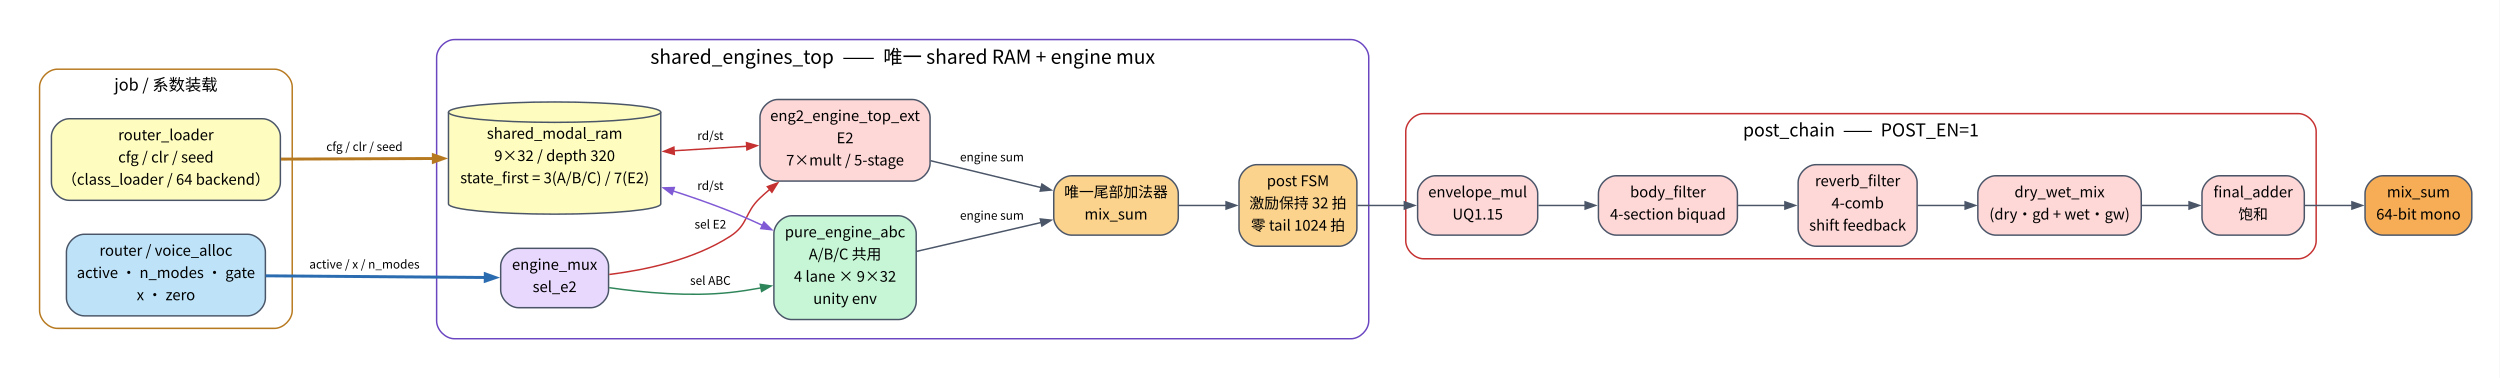
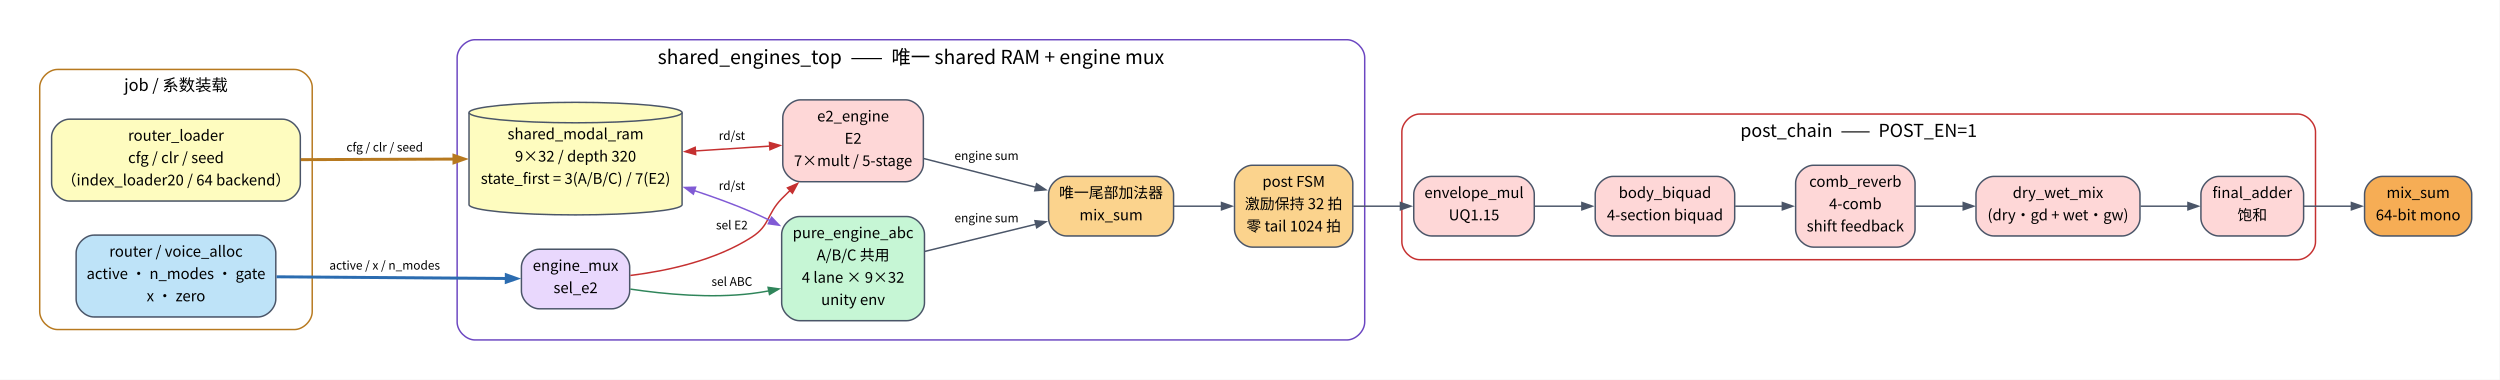
- <svg xmlns="http://www.w3.org/2000/svg" width="1688pt" height="255pt" viewBox="0.00 0.00 1688.00 255.00">
+ <svg xmlns="http://www.w3.org/2000/svg" width="1682pt" height="255pt" viewBox="0.00 0.00 1682.00 255.00">
  <g id="graph0" class="graph" transform="scale(1 1) rotate(0) translate(18.72 236.72)">
-     <polygon fill="white" stroke="none" points="-18.72,18.72 -18.72,-236.72 1668.96,-236.72 1668.96,18.72 -18.72,18.72" />
+     <polygon fill="white" stroke="none" points="-18.72,18.72 -18.72,-236.72 1662.96,-236.72 1662.96,18.72 -18.72,18.72" />
    <g id="clust1" class="cluster">
-       <path fill="white" stroke="#b7791f" d="M20,-15C20,-15 166.59,-15 166.59,-15 172.59,-15 178.59,-21 178.59,-27 178.59,-27 178.59,-178 178.59,-178 178.59,-184 172.59,-190 166.59,-190 166.59,-190 20,-190 20,-190 14,-190 8,-184 8,-178 8,-178 8,-27 8,-27 8,-21 14,-15 20,-15" />
-       <text xml:space="preserve" text-anchor="middle" x="93.3" y="-175.55" font-family="Noto Sans CJK TC" font-size="11.00">job / 系数装载</text>
+       <path fill="white" stroke="#b7791f" d="M20,-15C20,-15 179.34,-15 179.34,-15 185.34,-15 191.34,-21 191.34,-27 191.34,-27 191.34,-178 191.34,-178 191.34,-184 185.34,-190 179.34,-190 179.34,-190 20,-190 20,-190 14,-190 8,-184 8,-178 8,-178 8,-27 8,-27 8,-21 14,-15 20,-15" />
+       <text xml:space="preserve" text-anchor="middle" x="99.67" y="-175.55" font-family="Noto Sans CJK TC" font-size="11.00">job / 系数装载</text>
    </g>
    <g id="clust2" class="cluster">
-       <path fill="white" stroke="#6b46c1" d="M288.09,-8C288.09,-8 893.45,-8 893.45,-8 899.45,-8 905.45,-14 905.45,-20 905.45,-20 905.45,-198 905.45,-198 905.45,-204 899.45,-210 893.45,-210 893.45,-210 288.09,-210 288.09,-210 282.09,-210 276.09,-204 276.09,-198 276.09,-198 276.09,-20 276.09,-20 276.09,-14 282.09,-8 288.09,-8" />
-       <text xml:space="preserve" text-anchor="middle" x="590.77" y="-193.65" font-family="Noto Sans CJK TC" font-size="13.00">shared_engines_top  ——  唯一 shared RAM + engine mux</text>
+       <path fill="white" stroke="#6b46c1" d="M300.84,-8C300.84,-8 887.45,-8 887.45,-8 893.45,-8 899.45,-14 899.45,-20 899.45,-20 899.45,-198 899.45,-198 899.45,-204 893.45,-210 887.45,-210 887.45,-210 300.84,-210 300.84,-210 294.84,-210 288.84,-204 288.84,-198 288.84,-198 288.84,-20 288.84,-20 288.84,-14 294.84,-8 300.84,-8" />
+       <text xml:space="preserve" text-anchor="middle" x="594.15" y="-193.65" font-family="Noto Sans CJK TC" font-size="13.00">shared_engines_top  ——  唯一 shared RAM + engine mux</text>
    </g>
    <g id="clust3" class="cluster">
-       <path fill="white" stroke="#c53030" d="M942.45,-62C942.45,-62 1533.15,-62 1533.15,-62 1539.15,-62 1545.15,-68 1545.15,-74 1545.15,-74 1545.15,-148 1545.15,-148 1545.15,-154 1539.15,-160 1533.15,-160 1533.15,-160 942.45,-160 942.45,-160 936.45,-160 930.45,-154 930.45,-148 930.45,-148 930.45,-74 930.45,-74 930.45,-68 936.45,-62 942.45,-62" />
-       <text xml:space="preserve" text-anchor="middle" x="1237.8" y="-144.6" font-family="Noto Sans CJK TC" font-size="12.00">post_chain  ——  POST_EN=1</text>
+       <path fill="white" stroke="#c53030" d="M936.45,-62C936.45,-62 1527.15,-62 1527.15,-62 1533.15,-62 1539.15,-68 1539.15,-74 1539.15,-74 1539.15,-148 1539.15,-148 1539.15,-154 1533.15,-160 1527.15,-160 1527.15,-160 936.45,-160 936.45,-160 930.45,-160 924.45,-154 924.45,-148 924.45,-148 924.45,-74 924.45,-74 924.45,-68 930.45,-62 936.45,-62" />
+       <text xml:space="preserve" text-anchor="middle" x="1231.8" y="-144.6" font-family="Noto Sans CJK TC" font-size="12.00">post_chain  ——  POST_EN=1</text>
    </g>
    <g id="node1" class="node">
-       <path fill="#fefcbf" stroke="#4a5568" d="M158.59,-156.54C158.59,-156.54 28,-156.54 28,-156.54 22,-156.54 16,-150.54 16,-144.54 16,-144.54 16,-113.46 16,-113.46 16,-107.46 22,-101.46 28,-101.46 28,-101.46 158.59,-101.46 158.59,-101.46 164.59,-101.46 170.59,-107.46 170.59,-113.46 170.59,-113.46 170.59,-144.54 170.59,-144.54 170.59,-150.54 164.59,-156.54 158.59,-156.54" />
-       <text xml:space="preserve" text-anchor="middle" x="93.3" y="-142" font-family="Noto Sans CJK TC" font-size="10.00">router_loader</text>
-       <text xml:space="preserve" text-anchor="middle" x="93.3" y="-127" font-family="Noto Sans CJK TC" font-size="10.00">cfg / clr / seed</text>
-       <text xml:space="preserve" text-anchor="middle" x="93.3" y="-112" font-family="Noto Sans CJK TC" font-size="10.00">（class_loader / 64 backend）</text>
+       <path fill="#fefcbf" stroke="#4a5568" d="M171.34,-156.54C171.34,-156.54 28,-156.54 28,-156.54 22,-156.54 16,-150.54 16,-144.54 16,-144.54 16,-113.46 16,-113.46 16,-107.46 22,-101.46 28,-101.46 28,-101.46 171.34,-101.46 171.34,-101.46 177.34,-101.46 183.34,-107.46 183.34,-113.46 183.34,-113.46 183.34,-144.54 183.34,-144.54 183.34,-150.54 177.34,-156.54 171.34,-156.54" />
+       <text xml:space="preserve" text-anchor="middle" x="99.67" y="-142" font-family="Noto Sans CJK TC" font-size="10.00">router_loader</text>
+       <text xml:space="preserve" text-anchor="middle" x="99.67" y="-127" font-family="Noto Sans CJK TC" font-size="10.00">cfg / clr / seed</text>
+       <text xml:space="preserve" text-anchor="middle" x="99.67" y="-112" font-family="Noto Sans CJK TC" font-size="10.00">（index_loader20 / 64 backend）</text>
    </g>
    <g id="node6" class="node">
-       <path fill="#fefcbf" stroke="#4a5568" d="M427.43,-160.98C427.43,-164.78 395.31,-167.87 355.76,-167.87 316.21,-167.87 284.09,-164.78 284.09,-160.98 284.09,-160.98 284.09,-99.02 284.09,-99.02 284.09,-95.22 316.21,-92.13 355.76,-92.13 395.31,-92.13 427.43,-95.22 427.43,-99.02 427.43,-99.02 427.43,-160.98 427.43,-160.98" />
-       <path fill="none" stroke="#4a5568" d="M427.43,-160.98C427.43,-157.18 395.31,-154.1 355.76,-154.1 316.21,-154.1 284.09,-157.18 284.09,-160.98" />
-       <text xml:space="preserve" text-anchor="middle" x="355.76" y="-143" font-family="Noto Sans CJK TC" font-size="10.00">shared_modal_ram</text>
-       <text xml:space="preserve" text-anchor="middle" x="355.76" y="-128" font-family="Noto Sans CJK TC" font-size="10.00">9×32 / depth 320</text>
-       <text xml:space="preserve" text-anchor="middle" x="355.76" y="-113" font-family="Noto Sans CJK TC" font-size="10.00">state_first = 3(A/B/C) / 7(E2)</text>
+       <path fill="#fefcbf" stroke="#4a5568" d="M440.18,-160.98C440.18,-164.78 408.06,-167.87 368.51,-167.87 328.96,-167.87 296.84,-164.78 296.84,-160.98 296.84,-160.98 296.84,-99.02 296.84,-99.02 296.84,-95.22 328.96,-92.13 368.51,-92.13 408.06,-92.13 440.18,-95.22 440.18,-99.02 440.18,-99.02 440.18,-160.98 440.18,-160.98" />
+       <path fill="none" stroke="#4a5568" d="M440.18,-160.98C440.18,-157.18 408.06,-154.1 368.51,-154.1 328.96,-154.1 296.84,-157.18 296.84,-160.98" />
+       <text xml:space="preserve" text-anchor="middle" x="368.51" y="-143" font-family="Noto Sans CJK TC" font-size="10.00">shared_modal_ram</text>
+       <text xml:space="preserve" text-anchor="middle" x="368.51" y="-128" font-family="Noto Sans CJK TC" font-size="10.00">9×32 / depth 320</text>
+       <text xml:space="preserve" text-anchor="middle" x="368.51" y="-113" font-family="Noto Sans CJK TC" font-size="10.00">state_first = 3(A/B/C) / 7(E2)</text>
    </g>
    <g id="edge1" class="edge">
-       <path fill="none" stroke="#b7791f" stroke-width="2" d="M171.03,-129.29C203.96,-129.42 242.4,-129.57 275.59,-129.7" />
-       <polygon fill="#b7791f" stroke="#b7791f" stroke-width="2" points="273.87,-132.14 280.88,-129.72 273.89,-127.24 273.87,-132.14" />
-       <text xml:space="preserve" text-anchor="middle" x="227.34" y="-134.8" font-family="Noto Sans CJK TC" font-size="8.00">cfg / clr / seed</text>
+       <path fill="none" stroke="#b7791f" stroke-width="2" d="M183.64,-129.31C217.06,-129.44 255.44,-129.58 288.46,-129.7" />
+       <polygon fill="#b7791f" stroke="#b7791f" stroke-width="2" points="286.7,-132.15 293.71,-129.72 286.72,-127.25 286.7,-132.15" />
+       <text xml:space="preserve" text-anchor="middle" x="240.09" y="-134.8" font-family="Noto Sans CJK TC" font-size="8.00">cfg / clr / seed</text>
    </g>
    <g id="node2" class="node">
-       <path fill="#bee3f8" stroke="#4a5568" d="M148.47,-78.54C148.47,-78.54 38.13,-78.54 38.13,-78.54 32.13,-78.54 26.13,-72.54 26.13,-66.54 26.13,-66.54 26.13,-35.46 26.13,-35.46 26.13,-29.46 32.13,-23.46 38.13,-23.46 38.13,-23.46 148.47,-23.46 148.47,-23.46 154.47,-23.46 160.47,-29.46 160.47,-35.46 160.47,-35.46 160.47,-66.54 160.47,-66.54 160.47,-72.54 154.47,-78.54 148.47,-78.54" />
-       <text xml:space="preserve" text-anchor="middle" x="93.3" y="-64" font-family="Noto Sans CJK TC" font-size="10.00">router / voice_alloc</text>
-       <text xml:space="preserve" text-anchor="middle" x="93.3" y="-49" font-family="Noto Sans CJK TC" font-size="10.00">active · n_modes · gate</text>
-       <text xml:space="preserve" text-anchor="middle" x="93.3" y="-34" font-family="Noto Sans CJK TC" font-size="10.00">x · zero</text>
+       <path fill="#bee3f8" stroke="#4a5568" d="M154.84,-78.54C154.84,-78.54 44.5,-78.54 44.5,-78.54 38.5,-78.54 32.5,-72.54 32.5,-66.54 32.5,-66.54 32.5,-35.46 32.5,-35.46 32.5,-29.46 38.5,-23.46 44.5,-23.46 44.5,-23.46 154.84,-23.46 154.84,-23.46 160.84,-23.46 166.84,-29.46 166.84,-35.46 166.84,-35.46 166.84,-66.54 166.84,-66.54 166.84,-72.54 160.84,-78.54 154.84,-78.54" />
+       <text xml:space="preserve" text-anchor="middle" x="99.67" y="-64" font-family="Noto Sans CJK TC" font-size="10.00">router / voice_alloc</text>
+       <text xml:space="preserve" text-anchor="middle" x="99.67" y="-49" font-family="Noto Sans CJK TC" font-size="10.00">active · n_modes · gate</text>
+       <text xml:space="preserve" text-anchor="middle" x="99.67" y="-34" font-family="Noto Sans CJK TC" font-size="10.00">x · zero</text>
    </g>
    <g id="node3" class="node">
-       <path fill="#e9d8fd" stroke="#4a5568" d="M380.18,-69.04C380.18,-69.04 331.34,-69.04 331.34,-69.04 325.34,-69.04 319.34,-63.04 319.34,-57.04 319.34,-57.04 319.34,-40.96 319.34,-40.96 319.34,-34.96 325.34,-28.96 331.34,-28.96 331.34,-28.96 380.18,-28.96 380.18,-28.96 386.18,-28.96 392.18,-34.96 392.18,-40.96 392.18,-40.96 392.18,-57.04 392.18,-57.04 392.18,-63.04 386.18,-69.04 380.18,-69.04" />
-       <text xml:space="preserve" text-anchor="middle" x="355.76" y="-54.5" font-family="Noto Sans CJK TC" font-size="10.00">engine_mux</text>
-       <text xml:space="preserve" text-anchor="middle" x="355.76" y="-39.5" font-family="Noto Sans CJK TC" font-size="10.00">sel_e2</text>
+       <path fill="#e9d8fd" stroke="#4a5568" d="M392.93,-69.04C392.93,-69.04 344.09,-69.04 344.09,-69.04 338.09,-69.04 332.09,-63.04 332.09,-57.04 332.09,-57.04 332.09,-40.96 332.09,-40.96 332.09,-34.96 338.09,-28.96 344.09,-28.96 344.09,-28.96 392.93,-28.96 392.93,-28.96 398.93,-28.96 404.93,-34.96 404.93,-40.96 404.93,-40.96 404.93,-57.04 404.93,-57.04 404.93,-63.04 398.93,-69.04 392.93,-69.04" />
+       <text xml:space="preserve" text-anchor="middle" x="368.51" y="-54.5" font-family="Noto Sans CJK TC" font-size="10.00">engine_mux</text>
+       <text xml:space="preserve" text-anchor="middle" x="368.51" y="-39.5" font-family="Noto Sans CJK TC" font-size="10.00">sel_e2</text>
    </g>
    <g id="edge2" class="edge">
-       <path fill="none" stroke="#2b6cb0" stroke-width="2" d="M160.7,-50.49C207.69,-50.13 269.43,-49.66 310.51,-49.34" />
-       <polygon fill="#2b6cb0" stroke="#2b6cb0" stroke-width="2" points="308.95,-51.8 315.93,-49.3 308.91,-46.9 308.95,-51.8" />
-       <text xml:space="preserve" text-anchor="middle" x="227.34" y="-55.39" font-family="Noto Sans CJK TC" font-size="8.00">active / x / n_modes</text>
+       <path fill="none" stroke="#2b6cb0" stroke-width="2" d="M167.32,-50.5C216.13,-50.13 281.01,-49.65 323.49,-49.33" />
+       <polygon fill="#2b6cb0" stroke="#2b6cb0" stroke-width="2" points="321.93,-51.79 328.91,-49.29 321.89,-46.89 321.93,-51.79" />
+       <text xml:space="preserve" text-anchor="middle" x="240.09" y="-55.33" font-family="Noto Sans CJK TC" font-size="8.00">active / x / n_modes</text>
    </g>
    <g id="node4" class="node">
-       <path fill="#c6f6d5" stroke="#4a5568" d="M587.9,-91.04C587.9,-91.04 515.81,-91.04 515.81,-91.04 509.81,-91.04 503.81,-85.04 503.81,-79.04 503.81,-79.04 503.81,-32.96 503.81,-32.96 503.81,-26.96 509.81,-20.96 515.81,-20.96 515.81,-20.96 587.9,-20.96 587.9,-20.96 593.9,-20.96 599.9,-26.96 599.9,-32.96 599.9,-32.96 599.9,-79.04 599.9,-79.04 599.9,-85.04 593.9,-91.04 587.9,-91.04" />
-       <text xml:space="preserve" text-anchor="middle" x="551.85" y="-76.5" font-family="Noto Sans CJK TC" font-size="10.00">pure_engine_abc</text>
-       <text xml:space="preserve" text-anchor="middle" x="551.85" y="-61.5" font-family="Noto Sans CJK TC" font-size="10.00">A/B/C 共用</text>
-       <text xml:space="preserve" text-anchor="middle" x="551.85" y="-46.5" font-family="Noto Sans CJK TC" font-size="10.00">4 lane × 9×32</text>
-       <text xml:space="preserve" text-anchor="middle" x="551.85" y="-31.5" font-family="Noto Sans CJK TC" font-size="10.00">unity env</text>
+       <path fill="#c6f6d5" stroke="#4a5568" d="M591.27,-91.04C591.27,-91.04 519.18,-91.04 519.18,-91.04 513.18,-91.04 507.18,-85.04 507.18,-79.04 507.18,-79.04 507.18,-32.96 507.18,-32.96 507.18,-26.96 513.18,-20.96 519.18,-20.96 519.18,-20.96 591.27,-20.96 591.27,-20.96 597.27,-20.96 603.27,-26.96 603.27,-32.96 603.27,-32.96 603.27,-79.04 603.27,-79.04 603.27,-85.04 597.27,-91.04 591.27,-91.04" />
+       <text xml:space="preserve" text-anchor="middle" x="555.23" y="-76.5" font-family="Noto Sans CJK TC" font-size="10.00">pure_engine_abc</text>
+       <text xml:space="preserve" text-anchor="middle" x="555.23" y="-61.5" font-family="Noto Sans CJK TC" font-size="10.00">A/B/C 共用</text>
+       <text xml:space="preserve" text-anchor="middle" x="555.23" y="-46.5" font-family="Noto Sans CJK TC" font-size="10.00">4 lane × 9×32</text>
+       <text xml:space="preserve" text-anchor="middle" x="555.23" y="-31.5" font-family="Noto Sans CJK TC" font-size="10.00">unity env</text>
    </g>
    <g id="edge3" class="edge">
-       <path fill="none" stroke="#2f855a" d="M392.59,-42.49C415.93,-39.12 447.02,-36.28 474.43,-39.25 481.22,-39.99 488.3,-41.08 495.28,-42.36" />
-       <polygon fill="#2f855a" stroke="#2f855a" points="494.59,-44.72 501.93,-43.65 495.53,-39.91 494.59,-44.72" />
-       <text xml:space="preserve" text-anchor="middle" x="460.93" y="-44.4" font-family="Noto Sans CJK TC" font-size="8.00">sel ABC</text>
+       <path fill="none" stroke="#2f855a" d="M405.38,-42.22C428.72,-38.75 459.82,-35.88 487.18,-39.25 491,-39.72 494.91,-40.33 498.84,-41.05" />
+       <polygon fill="#2f855a" stroke="#2f855a" points="498.05,-43.39 505.4,-42.35 499.01,-38.59 498.05,-43.39" />
+       <text xml:space="preserve" text-anchor="middle" x="473.68" y="-44.4" font-family="Noto Sans CJK TC" font-size="8.00">sel ABC</text>
    </g>
    <g id="node5" class="node">
-       <path fill="#fed7d7" stroke="#4a5568" d="M597.27,-169.54C597.27,-169.54 506.43,-169.54 506.43,-169.54 500.43,-169.54 494.43,-163.54 494.43,-157.54 494.43,-157.54 494.43,-126.46 494.43,-126.46 494.43,-120.46 500.43,-114.46 506.43,-114.46 506.43,-114.46 597.27,-114.46 597.27,-114.46 603.27,-114.46 609.27,-120.46 609.27,-126.46 609.27,-126.46 609.27,-157.54 609.27,-157.54 609.27,-163.54 603.27,-169.54 597.27,-169.54" />
-       <text xml:space="preserve" text-anchor="middle" x="551.85" y="-155" font-family="Noto Sans CJK TC" font-size="10.00">eng2_engine_top_ext</text>
-       <text xml:space="preserve" text-anchor="middle" x="551.85" y="-140" font-family="Noto Sans CJK TC" font-size="10.00">E2</text>
-       <text xml:space="preserve" text-anchor="middle" x="551.85" y="-125" font-family="Noto Sans CJK TC" font-size="10.00">7×mult / 5-stage</text>
+       <path fill="#fed7d7" stroke="#4a5568" d="M590.52,-169.54C590.52,-169.54 519.93,-169.54 519.93,-169.54 513.93,-169.54 507.93,-163.54 507.93,-157.54 507.93,-157.54 507.93,-126.46 507.93,-126.46 507.93,-120.46 513.93,-114.46 519.93,-114.46 519.93,-114.46 590.52,-114.46 590.52,-114.46 596.52,-114.46 602.52,-120.46 602.52,-126.46 602.52,-126.46 602.52,-157.54 602.52,-157.54 602.52,-163.54 596.52,-169.54 590.52,-169.54" />
+       <text xml:space="preserve" text-anchor="middle" x="555.23" y="-155" font-family="Noto Sans CJK TC" font-size="10.00">e2_engine</text>
+       <text xml:space="preserve" text-anchor="middle" x="555.23" y="-140" font-family="Noto Sans CJK TC" font-size="10.00">E2</text>
+       <text xml:space="preserve" text-anchor="middle" x="555.23" y="-125" font-family="Noto Sans CJK TC" font-size="10.00">7×mult / 5-stage</text>
    </g>
    <g id="edge4" class="edge">
-       <path fill="none" stroke="#c53030" d="M392.65,-51.39C417.31,-54.45 449.89,-61.42 474.43,-77.25 486.61,-85.11 483.9,-93.04 494.43,-103 496.59,-105.04 498.87,-107.06 501.21,-109.03" />
-       <polygon fill="#c53030" stroke="#c53030" points="499.4,-110.72 506.39,-113.2 502.47,-106.9 499.4,-110.72" />
-       <text xml:space="preserve" text-anchor="middle" x="460.93" y="-82.4" font-family="Noto Sans CJK TC" font-size="8.00">sel E2</text>
+       <path fill="none" stroke="#c53030" d="M405.4,-51.39C430.06,-54.45 462.64,-61.42 487.18,-77.25 499.36,-85.11 497.1,-92.59 507.18,-103 509.03,-104.91 510.96,-106.81 512.95,-108.7" />
+       <polygon fill="#c53030" stroke="#c53030" points="511.1,-110.33 517.92,-113.26 514.42,-106.72 511.1,-110.33" />
+       <text xml:space="preserve" text-anchor="middle" x="473.68" y="-82.4" font-family="Noto Sans CJK TC" font-size="8.00">sel E2</text>
    </g>
    <g id="node7" class="node">
-       <path fill="#fbd38d" stroke="#4a5568" d="M764.86,-118.04C764.86,-118.04 704.77,-118.04 704.77,-118.04 698.77,-118.04 692.77,-112.04 692.77,-106.04 692.77,-106.04 692.77,-89.96 692.77,-89.96 692.77,-83.96 698.77,-77.96 704.77,-77.96 704.77,-77.96 764.86,-77.96 764.86,-77.96 770.86,-77.96 776.86,-83.96 776.86,-89.96 776.86,-89.96 776.86,-106.04 776.86,-106.04 776.86,-112.04 770.86,-118.04 764.86,-118.04" />
-       <text xml:space="preserve" text-anchor="middle" x="734.82" y="-103.5" font-family="Noto Sans CJK TC" font-size="10.00">唯一尾部加法器</text>
-       <text xml:space="preserve" text-anchor="middle" x="734.82" y="-88.5" font-family="Noto Sans CJK TC" font-size="10.00">mix_sum</text>
+       <path fill="#fbd38d" stroke="#4a5568" d="M758.86,-118.04C758.86,-118.04 698.77,-118.04 698.77,-118.04 692.77,-118.04 686.77,-112.04 686.77,-106.04 686.77,-106.04 686.77,-89.96 686.77,-89.96 686.77,-83.96 692.77,-77.96 698.77,-77.96 698.77,-77.96 758.86,-77.96 758.86,-77.96 764.86,-77.96 770.86,-83.96 770.86,-89.96 770.86,-89.96 770.86,-106.04 770.86,-106.04 770.86,-112.04 764.86,-118.04 758.86,-118.04" />
+       <text xml:space="preserve" text-anchor="middle" x="728.82" y="-103.5" font-family="Noto Sans CJK TC" font-size="10.00">唯一尾部加法器</text>
+       <text xml:space="preserve" text-anchor="middle" x="728.82" y="-88.5" font-family="Noto Sans CJK TC" font-size="10.00">mix_sum</text>
    </g>
    <g id="edge7" class="edge">
-       <path fill="none" stroke="#4a5568" d="M599.92,-66.93C625.93,-72.96 658.2,-80.45 684.55,-86.57" />
-       <polygon fill="#4a5568" stroke="#4a5568" points="683.67,-88.88 691.05,-88.07 684.78,-84.1 683.67,-88.88" />
-       <text xml:space="preserve" text-anchor="middle" x="651.02" y="-88.37" font-family="Noto Sans CJK TC" font-size="8.00">engine sum</text>
+       <path fill="none" stroke="#4a5568" d="M603.57,-67.59C626.82,-73.28 654.81,-80.13 678.34,-85.89" />
+       <polygon fill="#4a5568" stroke="#4a5568" points="677.61,-88.23 684.99,-87.52 678.78,-83.47 677.61,-88.23" />
+       <text xml:space="preserve" text-anchor="middle" x="645.02" y="-87.15" font-family="Noto Sans CJK TC" font-size="8.00">engine sum</text>
    </g>
    <g id="edge8" class="edge">
-       <path fill="none" stroke="#4a5568" d="M609.61,-128.2C633.63,-122.36 661.34,-115.62 684.49,-109.99" />
-       <polygon fill="#4a5568" stroke="#4a5568" points="684.78,-112.44 691,-108.41 683.62,-107.68 684.78,-112.44" />
-       <text xml:space="preserve" text-anchor="middle" x="651.02" y="-127.78" font-family="Noto Sans CJK TC" font-size="8.00">engine sum</text>
+       <path fill="none" stroke="#4a5568" d="M602.66,-130.09C626.01,-124.11 654.33,-116.84 678.11,-110.74" />
+       <polygon fill="#4a5568" stroke="#4a5568" points="678.69,-113.13 684.86,-109.02 677.47,-108.38 678.69,-113.13" />
+       <text xml:space="preserve" text-anchor="middle" x="645.02" y="-129.09" font-family="Noto Sans CJK TC" font-size="8.00">engine sum</text>
    </g>
    <g id="edge5" class="edge">
-       <path fill="none" stroke="#805ad5" d="M435.8,-107.78C448.83,-103.56 462.1,-98.91 474.43,-94 481.66,-91.12 489.13,-87.82 496.45,-84.4" />
-       <polygon fill="#805ad5" stroke="#805ad5" points="435.09,-105.43 429.17,-109.89 436.58,-110.1 435.09,-105.43" />
-       <polygon fill="#805ad5" stroke="#805ad5" points="497.07,-86.82 502.34,-81.6 494.97,-82.4 497.07,-86.82" />
-       <text xml:space="preserve" text-anchor="middle" x="460.93" y="-108.48" font-family="Noto Sans CJK TC" font-size="8.00">rd/st</text>
+       <path fill="none" stroke="#805ad5" d="M448.16,-108.56C461.36,-104.22 474.79,-99.33 487.18,-94 491.25,-92.25 495.39,-90.31 499.51,-88.27" />
+       <polygon fill="#805ad5" stroke="#805ad5" points="447.77,-106.11 441.86,-110.59 449.27,-110.78 447.77,-106.11" />
+       <polygon fill="#805ad5" stroke="#805ad5" points="500.43,-90.56 505.55,-85.19 498.2,-86.19 500.43,-90.56" />
+       <text xml:space="preserve" text-anchor="middle" x="473.68" y="-108.94" font-family="Noto Sans CJK TC" font-size="8.00">rd/st</text>
    </g>
    <g id="edge6" class="edge">
-       <path fill="none" stroke="#c53030" d="M436.42,-134.93C452.85,-135.94 469.97,-137 485.8,-137.98" />
-       <polygon fill="#c53030" stroke="#c53030" points="436.58,-132.48 429.44,-134.49 436.28,-137.37 436.58,-132.48" />
-       <polygon fill="#c53030" stroke="#c53030" points="485.31,-140.4 492.45,-138.39 485.61,-135.51 485.31,-140.4" />
-       <text xml:space="preserve" text-anchor="middle" x="460.93" y="-142.22" font-family="Noto Sans CJK TC" font-size="8.00">rd/st</text>
+       <path fill="none" stroke="#c53030" d="M449.16,-135.17C466.15,-136.28 483.74,-137.42 499.55,-138.45" />
+       <polygon fill="#c53030" stroke="#c53030" points="449.32,-132.73 442.17,-134.72 449,-137.62 449.32,-132.73" />
+       <polygon fill="#c53030" stroke="#c53030" points="498.98,-140.87 506.13,-138.88 499.3,-135.98 498.98,-140.87" />
+       <text xml:space="preserve" text-anchor="middle" x="473.68" y="-142.58" font-family="Noto Sans CJK TC" font-size="8.00">rd/st</text>
    </g>
    <g id="node8" class="node">
-       <path fill="#fbd38d" stroke="#4a5568" d="M885.45,-125.54C885.45,-125.54 829.86,-125.54 829.86,-125.54 823.86,-125.54 817.86,-119.54 817.86,-113.54 817.86,-113.54 817.86,-82.46 817.86,-82.46 817.86,-76.46 823.86,-70.46 829.86,-70.46 829.86,-70.46 885.45,-70.46 885.45,-70.46 891.45,-70.46 897.45,-76.46 897.45,-82.46 897.45,-82.46 897.45,-113.54 897.45,-113.54 897.45,-119.54 891.45,-125.54 885.45,-125.54" />
-       <text xml:space="preserve" text-anchor="middle" x="857.66" y="-111" font-family="Noto Sans CJK TC" font-size="10.00">post FSM</text>
-       <text xml:space="preserve" text-anchor="middle" x="857.66" y="-96" font-family="Noto Sans CJK TC" font-size="10.00">激励保持 32 拍</text>
-       <text xml:space="preserve" text-anchor="middle" x="857.66" y="-81" font-family="Noto Sans CJK TC" font-size="10.00">零 tail 1024 拍</text>
+       <path fill="#fbd38d" stroke="#4a5568" d="M879.45,-125.54C879.45,-125.54 823.86,-125.54 823.86,-125.54 817.86,-125.54 811.86,-119.54 811.86,-113.54 811.86,-113.54 811.86,-82.46 811.86,-82.46 811.86,-76.46 817.86,-70.46 823.86,-70.46 823.86,-70.46 879.45,-70.46 879.45,-70.46 885.45,-70.46 891.45,-76.46 891.45,-82.46 891.45,-82.46 891.45,-113.54 891.45,-113.54 891.45,-119.54 885.45,-125.54 879.45,-125.54" />
+       <text xml:space="preserve" text-anchor="middle" x="851.66" y="-111" font-family="Noto Sans CJK TC" font-size="10.00">post FSM</text>
+       <text xml:space="preserve" text-anchor="middle" x="851.66" y="-96" font-family="Noto Sans CJK TC" font-size="10.00">激励保持 32 拍</text>
+       <text xml:space="preserve" text-anchor="middle" x="851.66" y="-81" font-family="Noto Sans CJK TC" font-size="10.00">零 tail 1024 拍</text>
    </g>
    <g id="edge9" class="edge">
-       <path fill="none" stroke="#4a5568" d="M777.06,-98C787.42,-98 798.62,-98 809.25,-98" />
-       <polygon fill="#4a5568" stroke="#4a5568" points="809.12,-100.45 816.12,-98 809.12,-95.55 809.12,-100.45" />
+       <path fill="none" stroke="#4a5568" d="M771.06,-98C781.42,-98 792.62,-98 803.25,-98" />
+       <polygon fill="#4a5568" stroke="#4a5568" points="803.12,-100.45 810.12,-98 803.12,-95.55 803.12,-100.45" />
    </g>
    <g id="node9" class="node">
-       <path fill="#fed7d7" stroke="#4a5568" d="M1007.54,-118.04C1007.54,-118.04 950.45,-118.04 950.45,-118.04 944.45,-118.04 938.45,-112.04 938.45,-106.04 938.45,-106.04 938.45,-89.96 938.45,-89.96 938.45,-83.96 944.45,-77.96 950.45,-77.96 950.45,-77.96 1007.54,-77.96 1007.54,-77.96 1013.54,-77.96 1019.54,-83.96 1019.54,-89.96 1019.54,-89.96 1019.54,-106.04 1019.54,-106.04 1019.54,-112.04 1013.54,-118.04 1007.54,-118.04" />
-       <text xml:space="preserve" text-anchor="middle" x="979" y="-103.5" font-family="Noto Sans CJK TC" font-size="10.00">envelope_mul</text>
-       <text xml:space="preserve" text-anchor="middle" x="979" y="-88.5" font-family="Noto Sans CJK TC" font-size="10.00">UQ1.15</text>
+       <path fill="#fed7d7" stroke="#4a5568" d="M1001.54,-118.04C1001.54,-118.04 944.45,-118.04 944.45,-118.04 938.45,-118.04 932.45,-112.04 932.45,-106.04 932.45,-106.04 932.45,-89.96 932.45,-89.96 932.45,-83.96 938.45,-77.96 944.45,-77.96 944.45,-77.96 1001.54,-77.96 1001.54,-77.96 1007.54,-77.96 1013.54,-83.96 1013.54,-89.96 1013.54,-89.96 1013.54,-106.04 1013.54,-106.04 1013.54,-112.04 1007.54,-118.04 1001.54,-118.04" />
+       <text xml:space="preserve" text-anchor="middle" x="973" y="-103.5" font-family="Noto Sans CJK TC" font-size="10.00">envelope_mul</text>
+       <text xml:space="preserve" text-anchor="middle" x="973" y="-88.5" font-family="Noto Sans CJK TC" font-size="10.00">UQ1.15</text>
    </g>
    <g id="edge10" class="edge">
-       <path fill="none" stroke="#4a5568" d="M897.73,-98C907.92,-98 919.03,-98 929.64,-98" />
-       <polygon fill="#4a5568" stroke="#4a5568" points="929.5,-100.45 936.5,-98 929.5,-95.55 929.5,-100.45" />
+       <path fill="none" stroke="#4a5568" d="M891.73,-98C901.92,-98 913.03,-98 923.64,-98" />
+       <polygon fill="#4a5568" stroke="#4a5568" points="923.5,-100.45 930.5,-98 923.5,-95.55 923.5,-100.45" />
    </g>
    <g id="node10" class="node">
-       <path fill="#fed7d7" stroke="#4a5568" d="M1142.38,-118.04C1142.38,-118.04 1072.54,-118.04 1072.54,-118.04 1066.54,-118.04 1060.54,-112.04 1060.54,-106.04 1060.54,-106.04 1060.54,-89.96 1060.54,-89.96 1060.54,-83.96 1066.54,-77.96 1072.54,-77.96 1072.54,-77.96 1142.38,-77.96 1142.38,-77.96 1148.38,-77.96 1154.38,-83.96 1154.38,-89.96 1154.38,-89.96 1154.38,-106.04 1154.38,-106.04 1154.38,-112.04 1148.38,-118.04 1142.38,-118.04" />
-       <text xml:space="preserve" text-anchor="middle" x="1107.46" y="-103.5" font-family="Noto Sans CJK TC" font-size="10.00">body_filter</text>
-       <text xml:space="preserve" text-anchor="middle" x="1107.46" y="-88.5" font-family="Noto Sans CJK TC" font-size="10.00">4-section biquad</text>
+       <path fill="#fed7d7" stroke="#4a5568" d="M1136.38,-118.04C1136.38,-118.04 1066.54,-118.04 1066.54,-118.04 1060.54,-118.04 1054.54,-112.04 1054.54,-106.04 1054.54,-106.04 1054.54,-89.96 1054.54,-89.96 1054.54,-83.96 1060.54,-77.96 1066.54,-77.96 1066.54,-77.96 1136.38,-77.96 1136.38,-77.96 1142.38,-77.96 1148.38,-83.96 1148.38,-89.96 1148.38,-89.96 1148.38,-106.04 1148.38,-106.04 1148.38,-112.04 1142.38,-118.04 1136.38,-118.04" />
+       <text xml:space="preserve" text-anchor="middle" x="1101.46" y="-103.5" font-family="Noto Sans CJK TC" font-size="10.00">body_biquad</text>
+       <text xml:space="preserve" text-anchor="middle" x="1101.46" y="-88.5" font-family="Noto Sans CJK TC" font-size="10.00">4-section biquad</text>
    </g>
    <g id="edge11" class="edge">
-       <path fill="none" stroke="#4a5568" d="M1020.01,-98C1030.06,-98 1041.02,-98 1051.65,-98" />
-       <polygon fill="#4a5568" stroke="#4a5568" points="1051.57,-100.45 1058.57,-98 1051.57,-95.55 1051.57,-100.45" />
+       <path fill="none" stroke="#4a5568" d="M1014.01,-98C1024.06,-98 1035.02,-98 1045.65,-98" />
+       <polygon fill="#4a5568" stroke="#4a5568" points="1045.57,-100.45 1052.57,-98 1045.57,-95.55 1045.57,-100.45" />
    </g>
    <g id="node11" class="node">
-       <path fill="#fed7d7" stroke="#4a5568" d="M1263.72,-125.54C1263.72,-125.54 1207.38,-125.54 1207.38,-125.54 1201.38,-125.54 1195.38,-119.54 1195.38,-113.54 1195.38,-113.54 1195.38,-82.46 1195.38,-82.46 1195.38,-76.46 1201.38,-70.46 1207.38,-70.46 1207.38,-70.46 1263.72,-70.46 1263.72,-70.46 1269.72,-70.46 1275.72,-76.46 1275.72,-82.46 1275.72,-82.46 1275.72,-113.54 1275.72,-113.54 1275.72,-119.54 1269.72,-125.54 1263.72,-125.54" />
-       <text xml:space="preserve" text-anchor="middle" x="1235.55" y="-111" font-family="Noto Sans CJK TC" font-size="10.00">reverb_filter</text>
-       <text xml:space="preserve" text-anchor="middle" x="1235.55" y="-96" font-family="Noto Sans CJK TC" font-size="10.00">4-comb</text>
-       <text xml:space="preserve" text-anchor="middle" x="1235.55" y="-81" font-family="Noto Sans CJK TC" font-size="10.00">shift feedback</text>
+       <path fill="#fed7d7" stroke="#4a5568" d="M1257.72,-125.54C1257.72,-125.54 1201.38,-125.54 1201.38,-125.54 1195.38,-125.54 1189.38,-119.54 1189.38,-113.54 1189.38,-113.54 1189.38,-82.46 1189.38,-82.46 1189.38,-76.46 1195.38,-70.46 1201.38,-70.46 1201.38,-70.46 1257.72,-70.46 1257.72,-70.46 1263.72,-70.46 1269.72,-76.46 1269.72,-82.46 1269.72,-82.46 1269.72,-113.54 1269.72,-113.54 1269.72,-119.54 1263.72,-125.54 1257.72,-125.54" />
+       <text xml:space="preserve" text-anchor="middle" x="1229.55" y="-111" font-family="Noto Sans CJK TC" font-size="10.00">comb_reverb</text>
+       <text xml:space="preserve" text-anchor="middle" x="1229.55" y="-96" font-family="Noto Sans CJK TC" font-size="10.00">4-comb</text>
+       <text xml:space="preserve" text-anchor="middle" x="1229.55" y="-81" font-family="Noto Sans CJK TC" font-size="10.00">shift feedback</text>
    </g>
    <g id="edge12" class="edge">
-       <path fill="none" stroke="#4a5568" d="M1154.7,-98C1165.12,-98 1176.21,-98 1186.7,-98" />
-       <polygon fill="#4a5568" stroke="#4a5568" points="1186.45,-100.45 1193.45,-98 1186.45,-95.55 1186.45,-100.45" />
+       <path fill="none" stroke="#4a5568" d="M1148.7,-98C1159.12,-98 1170.21,-98 1180.7,-98" />
+       <polygon fill="#4a5568" stroke="#4a5568" points="1180.45,-100.45 1187.45,-98 1180.45,-95.55 1180.45,-100.45" />
    </g>
    <g id="node12" class="node">
-       <path fill="#fed7d7" stroke="#4a5568" d="M1415.06,-118.04C1415.06,-118.04 1328.72,-118.04 1328.72,-118.04 1322.72,-118.04 1316.72,-112.04 1316.72,-106.04 1316.72,-106.04 1316.72,-89.96 1316.72,-89.96 1316.72,-83.96 1322.72,-77.96 1328.72,-77.96 1328.72,-77.96 1415.06,-77.96 1415.06,-77.96 1421.06,-77.96 1427.06,-83.96 1427.06,-89.96 1427.06,-89.96 1427.06,-106.04 1427.06,-106.04 1427.06,-112.04 1421.06,-118.04 1415.06,-118.04" />
-       <text xml:space="preserve" text-anchor="middle" x="1371.89" y="-103.5" font-family="Noto Sans CJK TC" font-size="10.00">dry_wet_mix</text>
-       <text xml:space="preserve" text-anchor="middle" x="1371.89" y="-88.5" font-family="Noto Sans CJK TC" font-size="10.00">(dry·gd + wet·gw)</text>
+       <path fill="#fed7d7" stroke="#4a5568" d="M1409.06,-118.04C1409.06,-118.04 1322.72,-118.04 1322.72,-118.04 1316.72,-118.04 1310.72,-112.04 1310.72,-106.04 1310.72,-106.04 1310.72,-89.96 1310.72,-89.96 1310.72,-83.96 1316.72,-77.96 1322.72,-77.96 1322.72,-77.96 1409.06,-77.96 1409.06,-77.96 1415.06,-77.96 1421.06,-83.96 1421.06,-89.96 1421.06,-89.96 1421.06,-106.04 1421.06,-106.04 1421.06,-112.04 1415.06,-118.04 1409.06,-118.04" />
+       <text xml:space="preserve" text-anchor="middle" x="1365.89" y="-103.5" font-family="Noto Sans CJK TC" font-size="10.00">dry_wet_mix</text>
+       <text xml:space="preserve" text-anchor="middle" x="1365.89" y="-88.5" font-family="Noto Sans CJK TC" font-size="10.00">(dry·gd + wet·gw)</text>
    </g>
    <g id="edge13" class="edge">
-       <path fill="none" stroke="#4a5568" d="M1276.13,-98C1286.24,-98 1297.37,-98 1308.33,-98" />
-       <polygon fill="#4a5568" stroke="#4a5568" points="1308.15,-100.45 1315.15,-98 1308.15,-95.55 1308.15,-100.45" />
+       <path fill="none" stroke="#4a5568" d="M1270.13,-98C1280.24,-98 1291.37,-98 1302.33,-98" />
+       <polygon fill="#4a5568" stroke="#4a5568" points="1302.15,-100.45 1309.15,-98 1302.15,-95.55 1302.15,-100.45" />
    </g>
    <g id="node13" class="node">
-       <path fill="#fed7d7" stroke="#4a5568" d="M1525.15,-118.04C1525.15,-118.04 1480.06,-118.04 1480.06,-118.04 1474.06,-118.04 1468.06,-112.04 1468.06,-106.04 1468.06,-106.04 1468.06,-89.96 1468.06,-89.96 1468.06,-83.96 1474.06,-77.96 1480.06,-77.96 1480.06,-77.96 1525.15,-77.96 1525.15,-77.96 1531.15,-77.96 1537.15,-83.96 1537.15,-89.96 1537.15,-89.96 1537.15,-106.04 1537.15,-106.04 1537.15,-112.04 1531.15,-118.04 1525.15,-118.04" />
-       <text xml:space="preserve" text-anchor="middle" x="1502.61" y="-103.5" font-family="Noto Sans CJK TC" font-size="10.00">final_adder</text>
-       <text xml:space="preserve" text-anchor="middle" x="1502.61" y="-88.5" font-family="Noto Sans CJK TC" font-size="10.00">饱和</text>
+       <path fill="#fed7d7" stroke="#4a5568" d="M1519.15,-118.04C1519.15,-118.04 1474.06,-118.04 1474.06,-118.04 1468.06,-118.04 1462.06,-112.04 1462.06,-106.04 1462.06,-106.04 1462.06,-89.96 1462.06,-89.96 1462.06,-83.96 1468.06,-77.96 1474.06,-77.96 1474.06,-77.96 1519.15,-77.96 1519.15,-77.96 1525.15,-77.96 1531.15,-83.96 1531.15,-89.96 1531.15,-89.96 1531.15,-106.04 1531.15,-106.04 1531.15,-112.04 1525.15,-118.04 1519.15,-118.04" />
+       <text xml:space="preserve" text-anchor="middle" x="1496.61" y="-103.5" font-family="Noto Sans CJK TC" font-size="10.00">final_adder</text>
+       <text xml:space="preserve" text-anchor="middle" x="1496.61" y="-88.5" font-family="Noto Sans CJK TC" font-size="10.00">饱和</text>
    </g>
    <g id="edge14" class="edge">
-       <path fill="none" stroke="#4a5568" d="M1427.48,-98C1438.18,-98 1449.26,-98 1459.48,-98" />
-       <polygon fill="#4a5568" stroke="#4a5568" points="1459.33,-100.45 1466.33,-98 1459.33,-95.55 1459.33,-100.45" />
+       <path fill="none" stroke="#4a5568" d="M1421.48,-98C1432.18,-98 1443.26,-98 1453.48,-98" />
+       <polygon fill="#4a5568" stroke="#4a5568" points="1453.33,-100.45 1460.33,-98 1453.33,-95.55 1453.33,-100.45" />
    </g>
    <g id="node14" class="node">
-       <path fill="#f6ad55" stroke="#4a5568" d="M1638.24,-118.04C1638.24,-118.04 1590.15,-118.04 1590.15,-118.04 1584.15,-118.04 1578.15,-112.04 1578.15,-106.04 1578.15,-106.04 1578.15,-89.96 1578.15,-89.96 1578.15,-83.96 1584.15,-77.96 1590.15,-77.96 1590.15,-77.96 1638.24,-77.96 1638.24,-77.96 1644.24,-77.96 1650.24,-83.96 1650.24,-89.96 1650.24,-89.96 1650.24,-106.04 1650.24,-106.04 1650.24,-112.04 1644.24,-118.04 1638.24,-118.04" />
-       <text xml:space="preserve" text-anchor="middle" x="1614.2" y="-103.5" font-family="Noto Sans CJK TC" font-size="10.00">mix_sum</text>
-       <text xml:space="preserve" text-anchor="middle" x="1614.2" y="-88.5" font-family="Noto Sans CJK TC" font-size="10.00">64-bit mono</text>
+       <path fill="#f6ad55" stroke="#4a5568" d="M1632.24,-118.04C1632.24,-118.04 1584.15,-118.04 1584.15,-118.04 1578.15,-118.04 1572.15,-112.04 1572.15,-106.04 1572.15,-106.04 1572.15,-89.96 1572.15,-89.96 1572.15,-83.96 1578.15,-77.96 1584.15,-77.96 1584.15,-77.96 1632.24,-77.96 1632.24,-77.96 1638.24,-77.96 1644.24,-83.96 1644.24,-89.96 1644.24,-89.96 1644.24,-106.04 1644.24,-106.04 1644.24,-112.04 1638.24,-118.04 1632.24,-118.04" />
+       <text xml:space="preserve" text-anchor="middle" x="1608.2" y="-103.5" font-family="Noto Sans CJK TC" font-size="10.00">mix_sum</text>
+       <text xml:space="preserve" text-anchor="middle" x="1608.2" y="-88.5" font-family="Noto Sans CJK TC" font-size="10.00">64-bit mono</text>
    </g>
    <g id="edge15" class="edge">
-       <path fill="none" stroke="#4a5568" d="M1537.38,-98C1547.5,-98 1558.76,-98 1569.43,-98" />
-       <polygon fill="#4a5568" stroke="#4a5568" points="1569.31,-100.45 1576.31,-98 1569.31,-95.55 1569.31,-100.45" />
+       <path fill="none" stroke="#4a5568" d="M1531.38,-98C1541.5,-98 1552.76,-98 1563.43,-98" />
+       <polygon fill="#4a5568" stroke="#4a5568" points="1563.31,-100.45 1570.31,-98 1563.31,-95.55 1563.31,-100.45" />
    </g>
  </g>
</svg>
